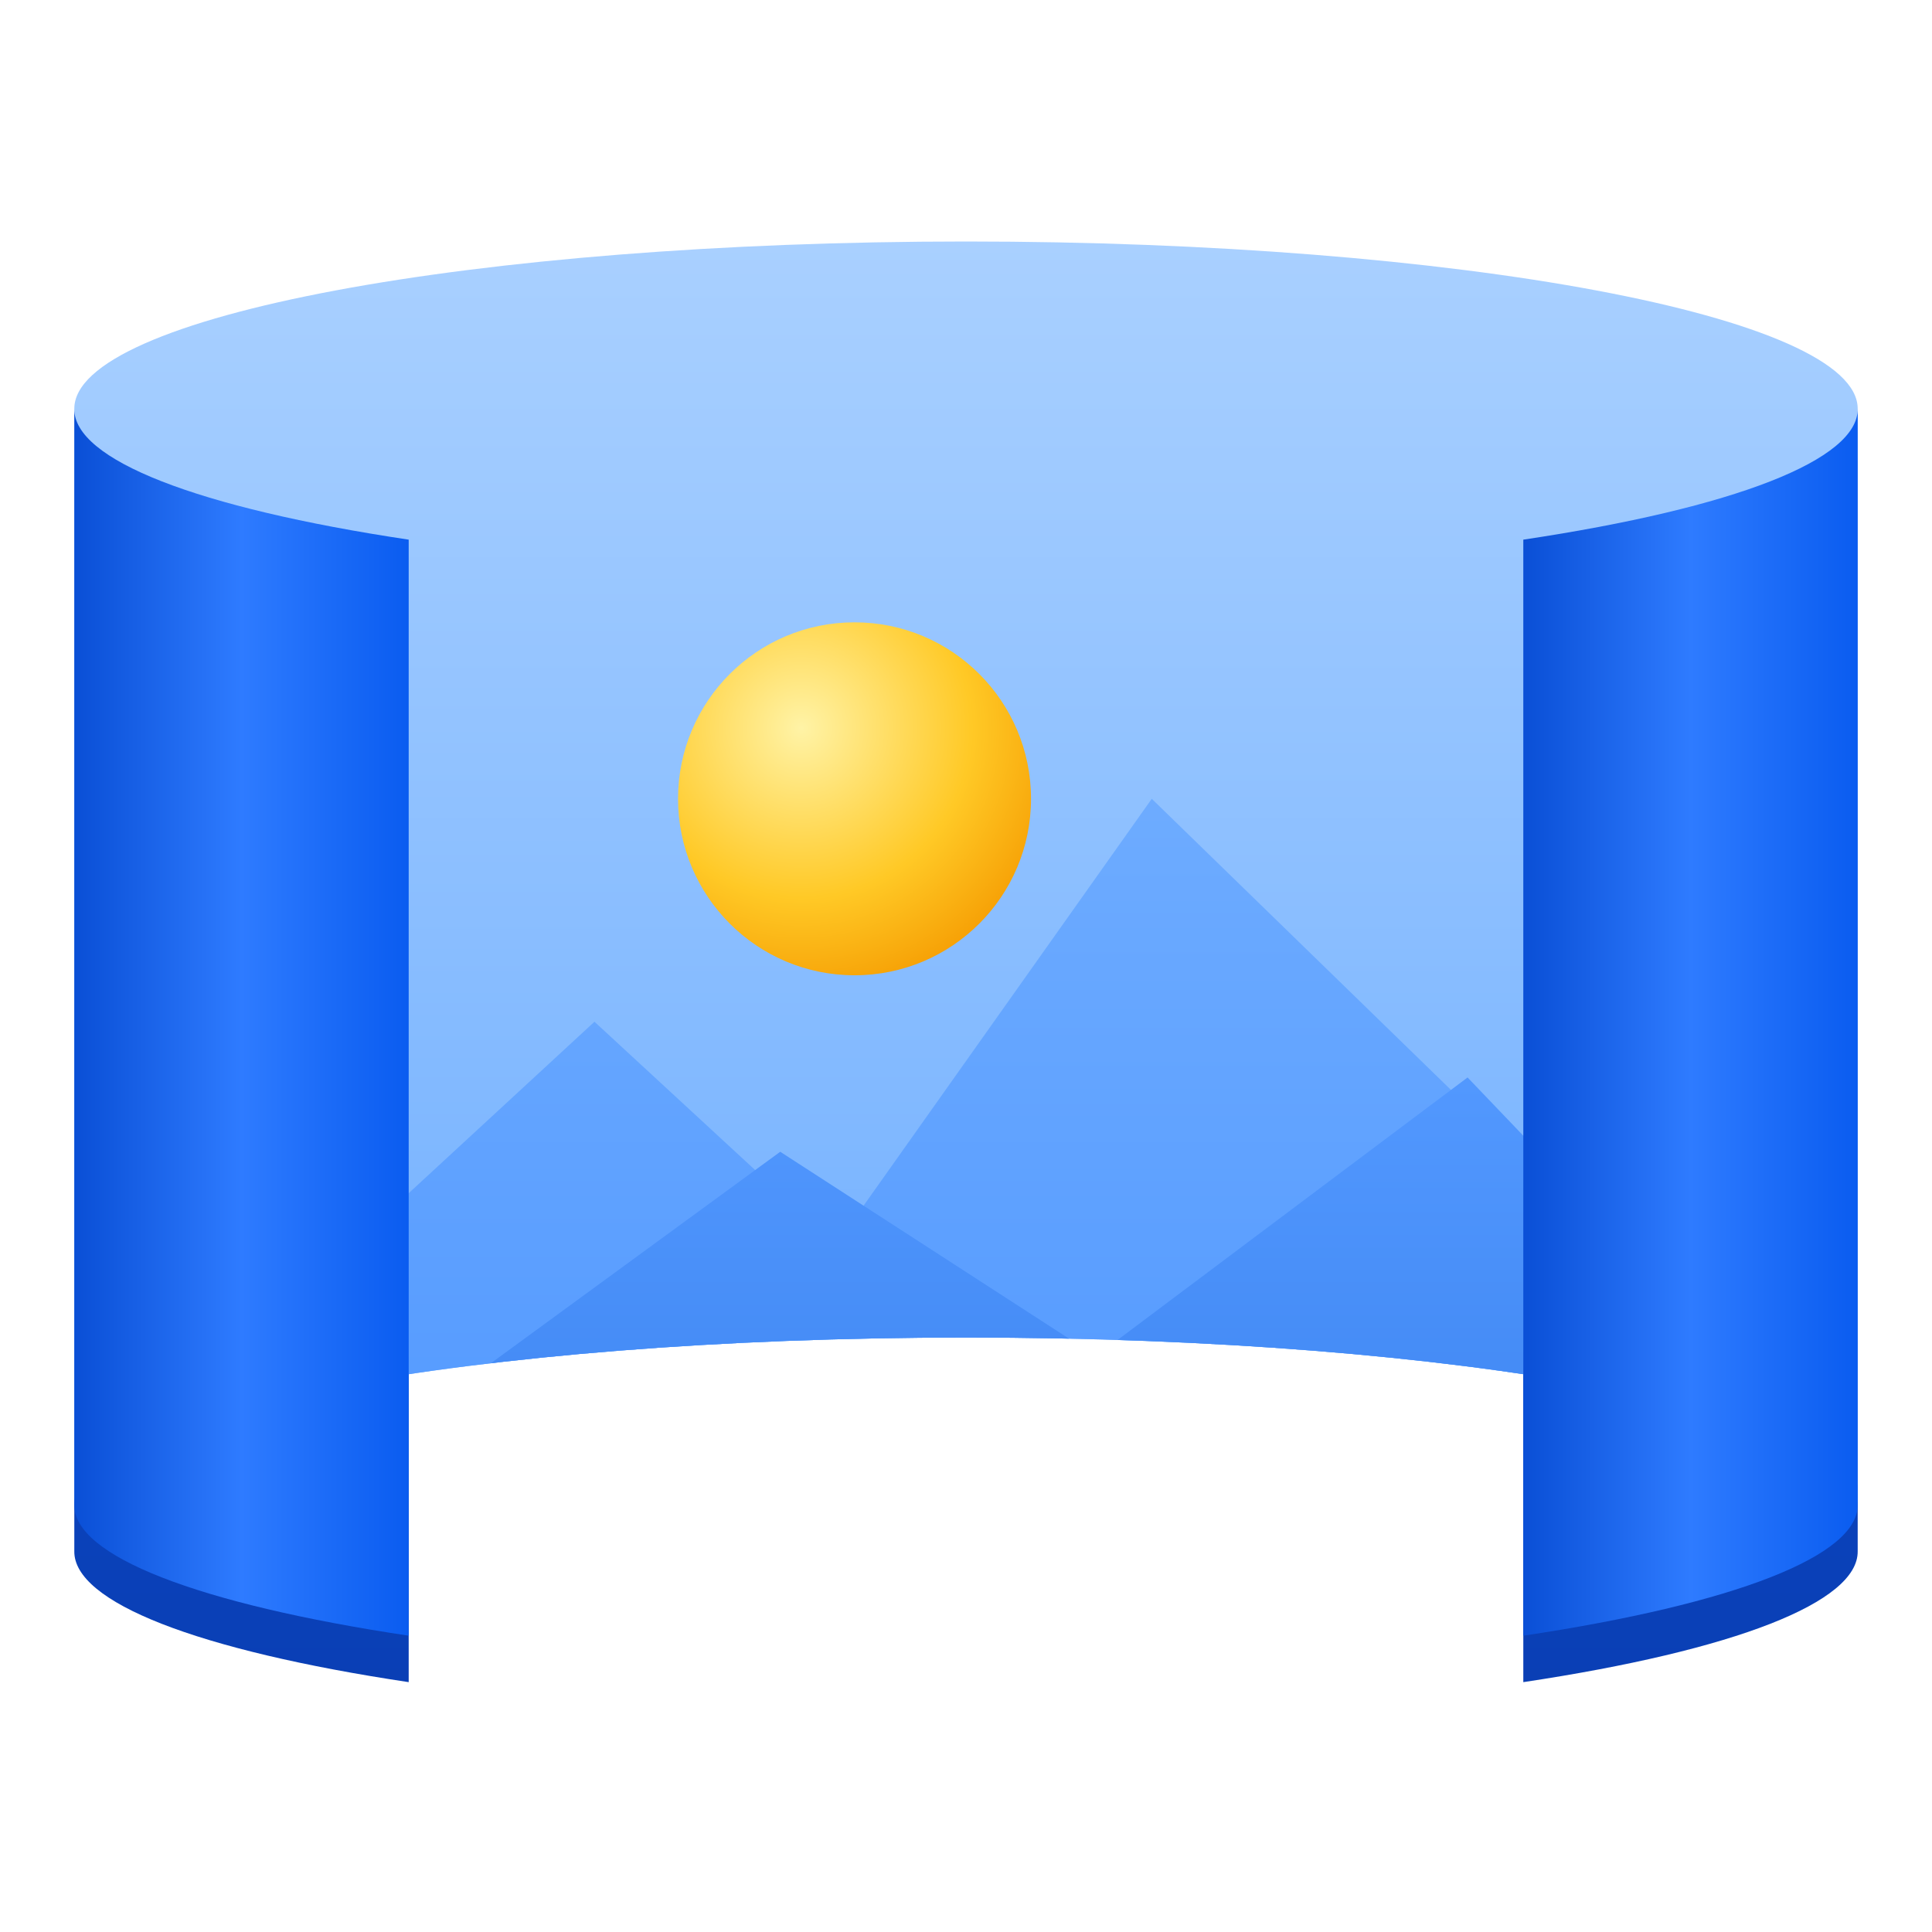
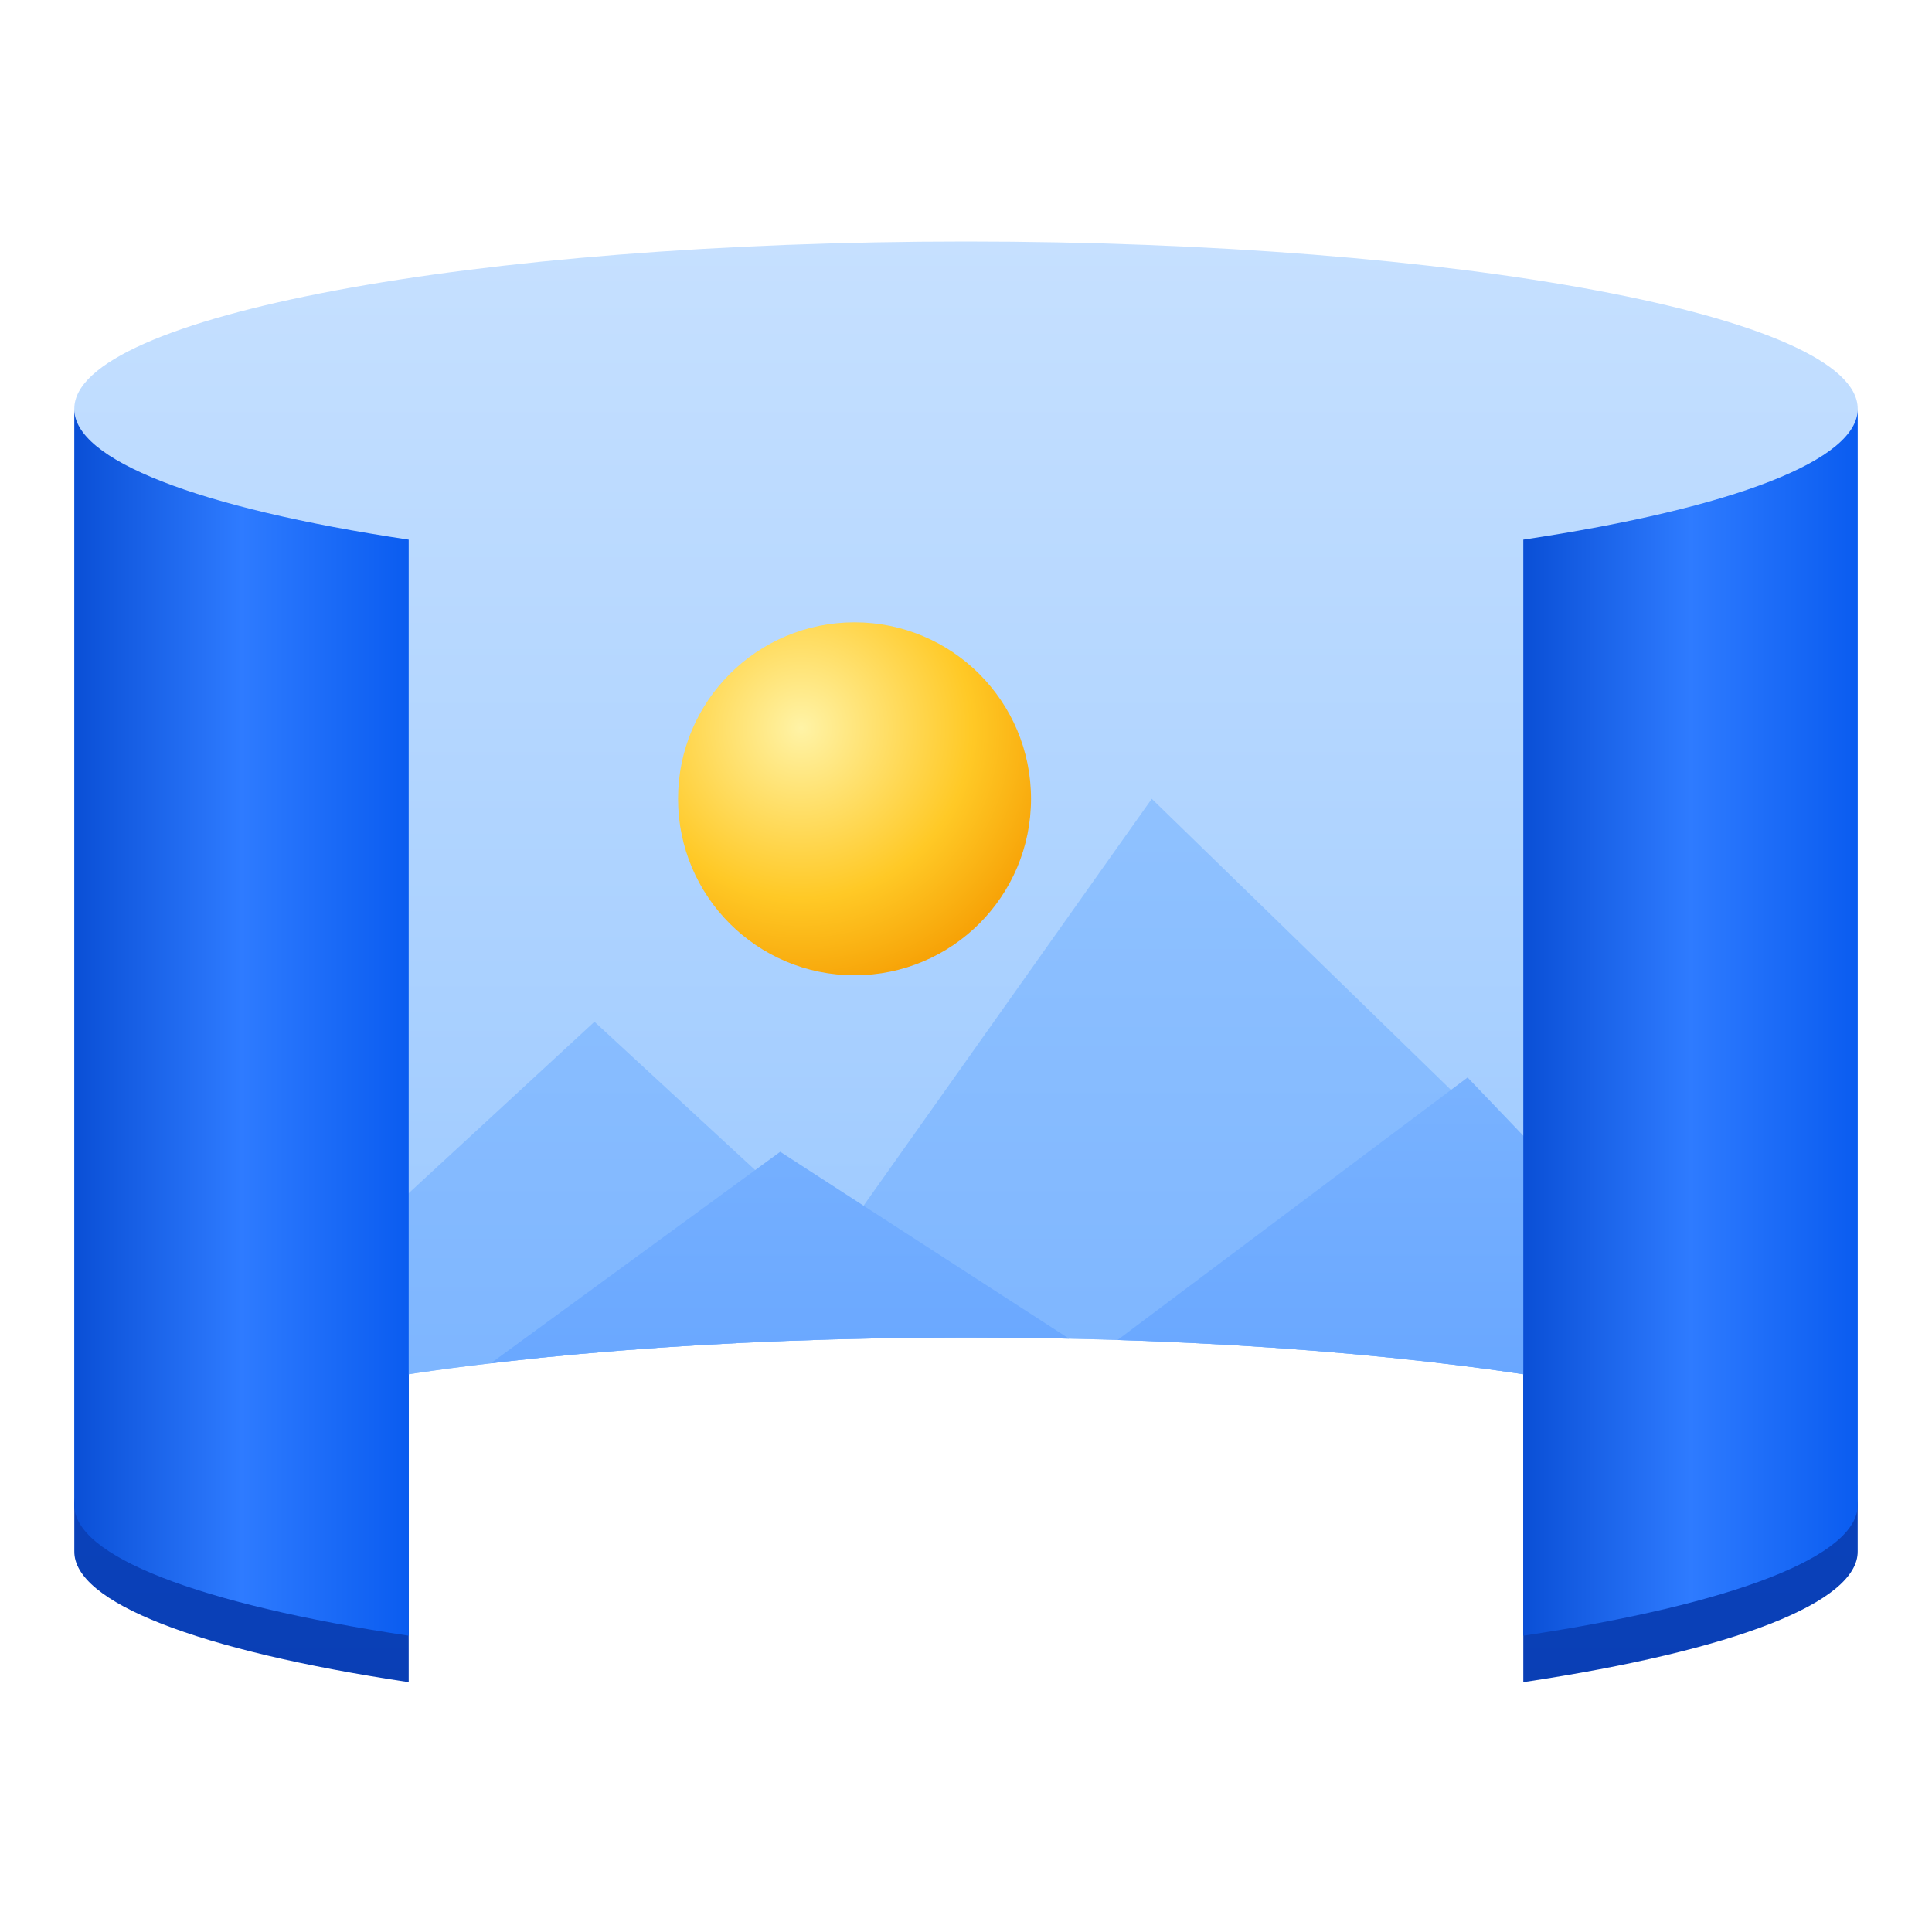
<svg xmlns="http://www.w3.org/2000/svg" viewBox="24 16 208 208" fill="none">
  <defs>
    <linearGradient id="panel" x1="0" y1="0" x2="1" y2="0">
      <stop offset="0" stop-color="#0A4FD6" />
      <stop offset="0.5" stop-color="#2E7BFF" />
      <stop offset="1" stop-color="#0A5CF0" />
    </linearGradient>
    <linearGradient id="panelTebing" x1="0" y1="0" x2="0" y2="1">
      <stop offset="0" stop-color="#0A4FD6" />
      <stop offset="1" stop-color="#0A3FB5" />
    </linearGradient>
    <linearGradient id="langit" gradientUnits="userSpaceOnUse" x1="0" y1="42" x2="0" y2="178">
-       <stop offset="0" stop-color="#A9D0FF" />
-       <stop offset="0.5" stop-color="#8CBFFF" />
-       <stop offset="1" stop-color="#6FAEFF" />
+       <stop offset="0" stop-color="#C6E0FF" />
+       <stop offset="0.5" stop-color="#AED3FF" />
+       <stop offset="1" stop-color="#95C5FF" />
    </linearGradient>
    <linearGradient id="gunungBelakang" gradientUnits="userSpaceOnUse" x1="0" y1="100" x2="0" y2="178">
-       <stop offset="0" stop-color="#6EACFF" />
-       <stop offset="1" stop-color="#5399FF" />
+       <stop offset="0" stop-color="#90C2FF" />
+       <stop offset="1" stop-color="#7AB3FF" />
    </linearGradient>
    <linearGradient id="gunungDepan" gradientUnits="userSpaceOnUse" x1="0" y1="130" x2="0" y2="178">
-       <stop offset="0" stop-color="#5399FF" />
-       <stop offset="1" stop-color="#3F86F2" />
+       <stop offset="0" stop-color="#7AB3FF" />
+       <stop offset="1" stop-color="#62A2FF" />
    </linearGradient>
    <radialGradient id="matahari" cx="0.35" cy="0.3" r="0.8">
      <stop offset="0" stop-color="#FFF3A6" />
      <stop offset="0.6" stop-color="#FFC926" />
      <stop offset="1" stop-color="#F59A00" />
    </radialGradient>
    <clipPath id="dinding">
      <path d="M32 60 A96 18 0 0 0 224 60 L224 178 A96 18 0 0 0 32 178 Z" />
    </clipPath>
  </defs>
  <path d="M32 60 A96 18 0 0 0 68 74.1 L68 192.1 A96 18 0 0 1 32 178 Z" fill="url(#panelTebing)" transform="translate(0 5)" />
  <path d="M224 60 A96 18 0 0 1 188 74.1 L188 192.1 A96 18 0 0 0 224 178 Z" fill="url(#panelTebing)" transform="translate(0 5)" />
  <path d="M32 60 A96 18 0 0 1 224 60 L224 178 A96 18 0 0 0 32 178 Z" fill="url(#langit)" />
  <g clip-path="url(#dinding)">
    <circle cx="116" cy="102" r="19" fill="url(#matahari)" />
    <path d="M36 174 L88 126 L114 150 L148 102 L222 174 Z" fill="url(#gunungBelakang)" />
    <path d="M56 178 L108 140 L142 162 L182 132 L226 178 Z" fill="url(#gunungDepan)" />
  </g>
  <path d="M32 60 A96 18 0 0 0 68 74.1 L68 192.1 A96 18 0 0 1 32 178 Z" fill="url(#panel)" />
  <path d="M224 60 A96 18 0 0 1 188 74.1 L188 192.1 A96 18 0 0 0 224 178 Z" fill="url(#panel)" />
</svg>
